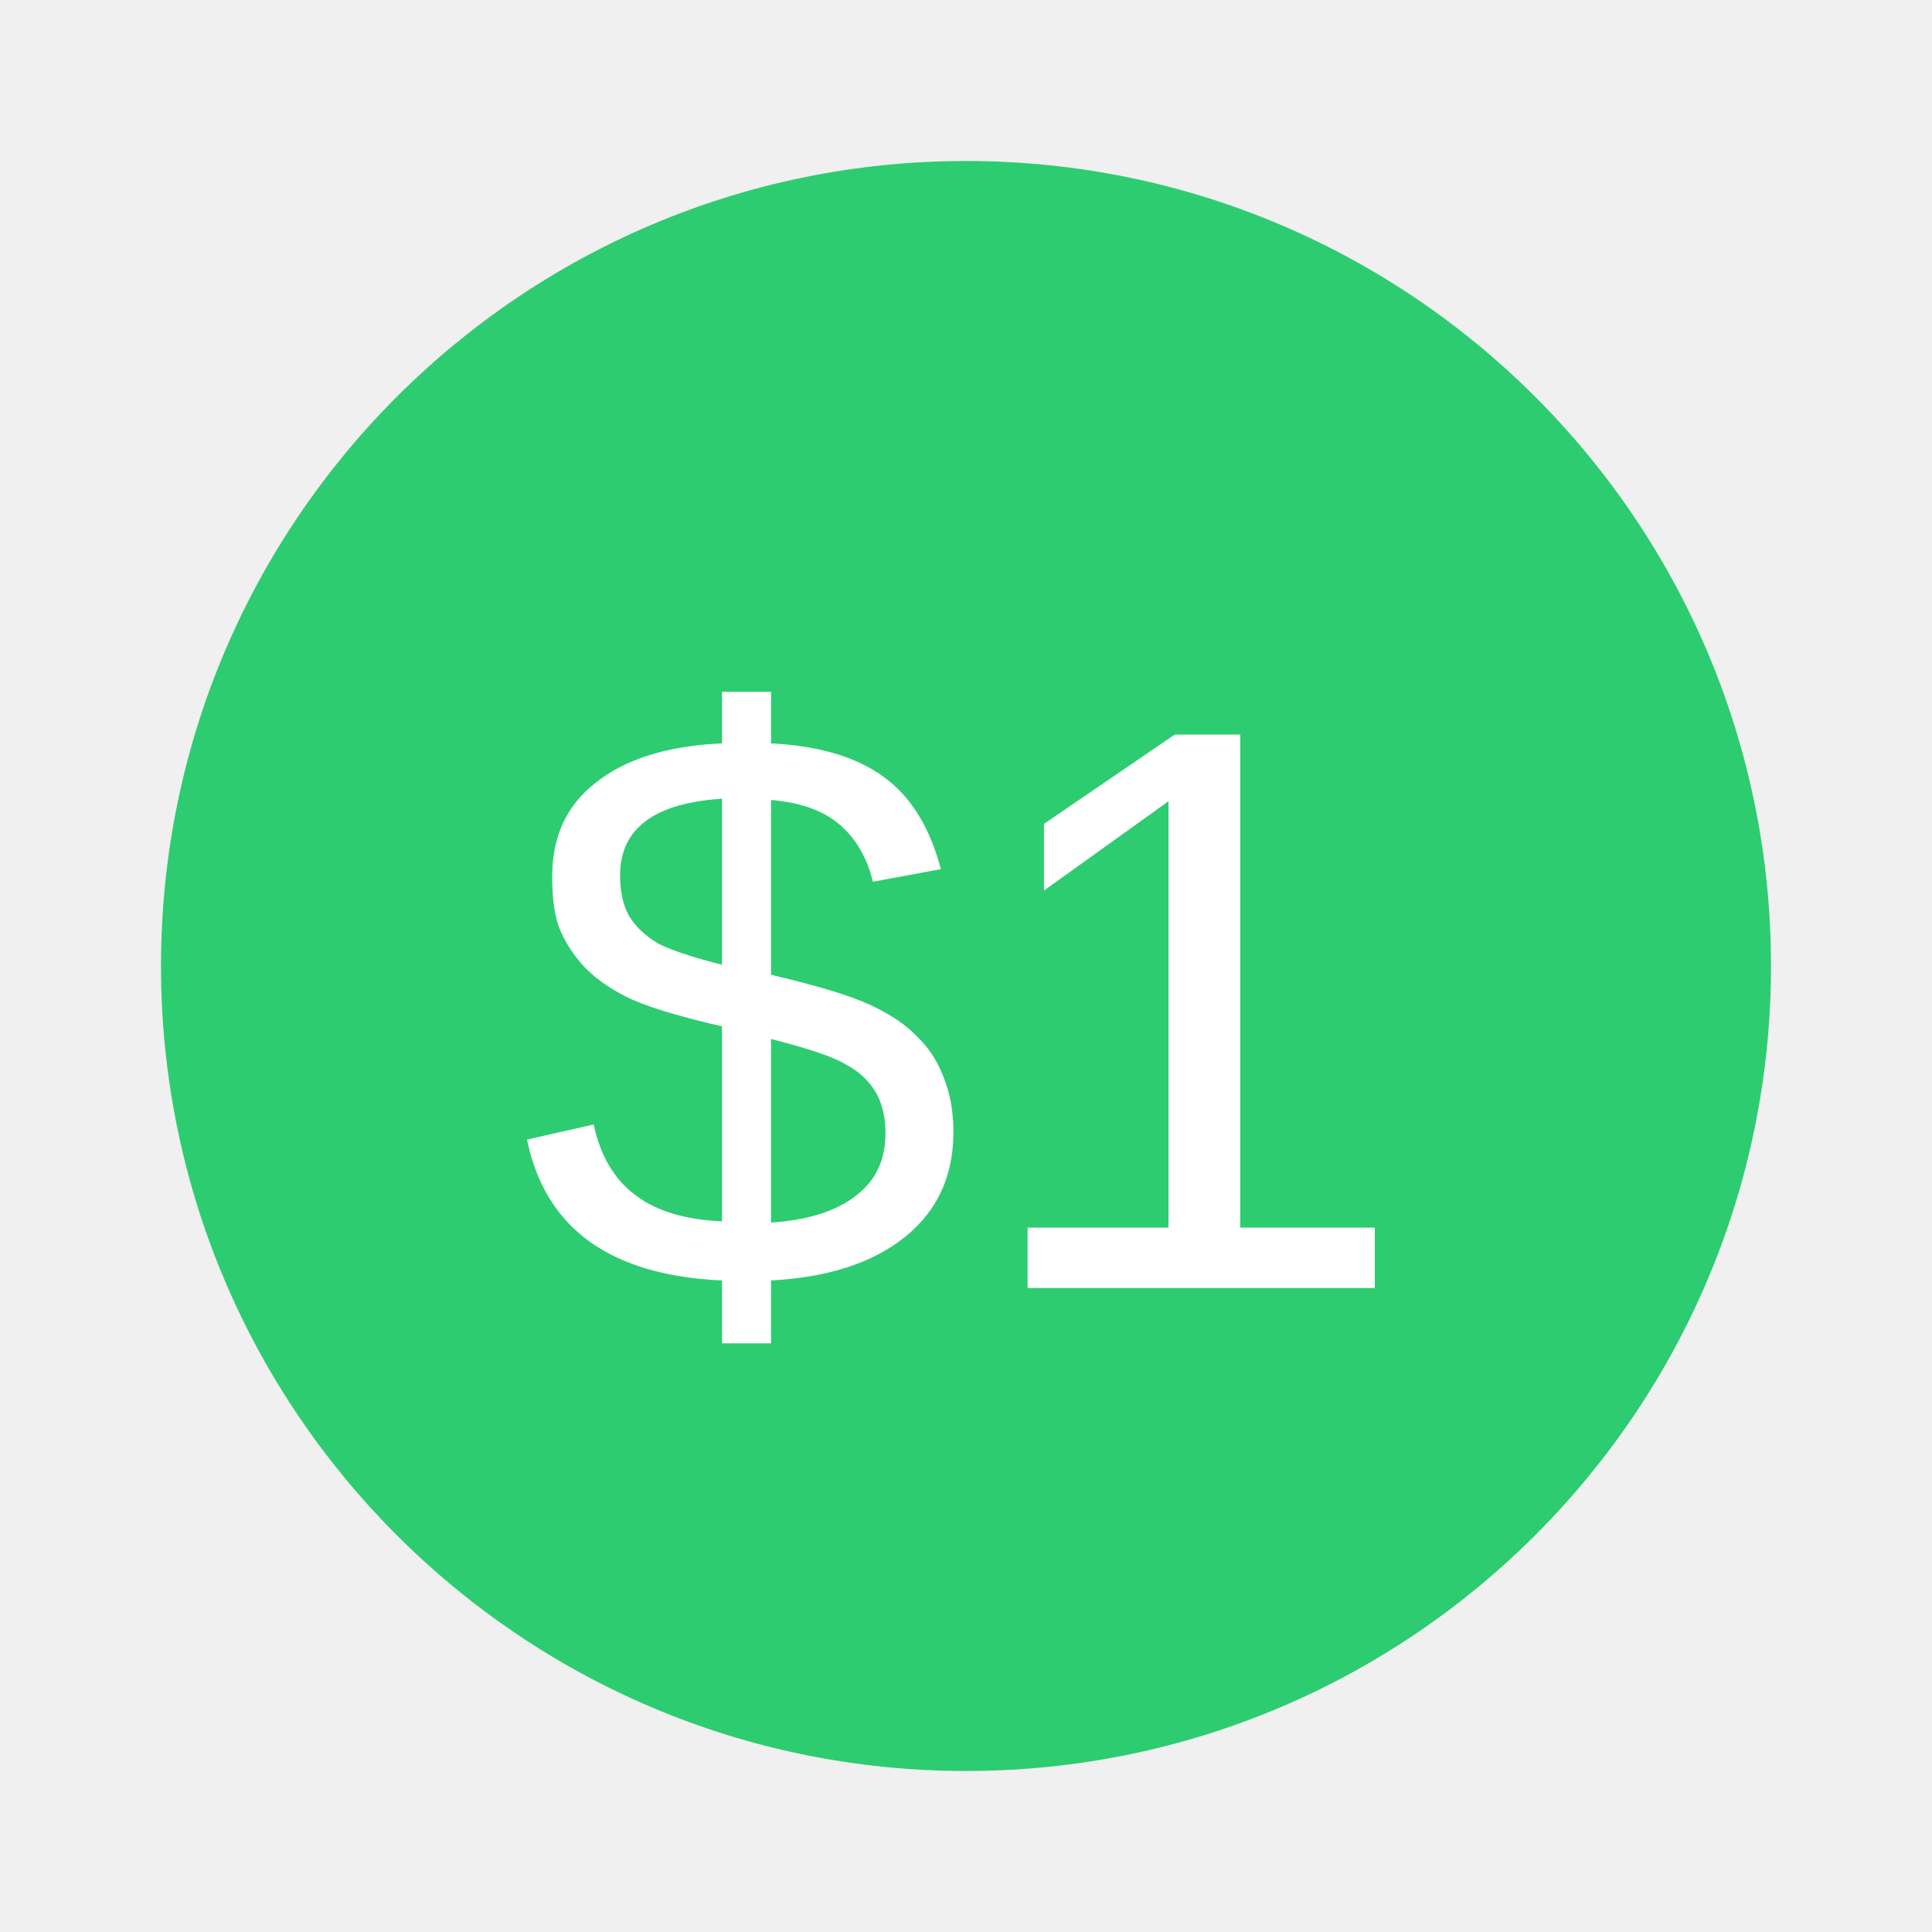
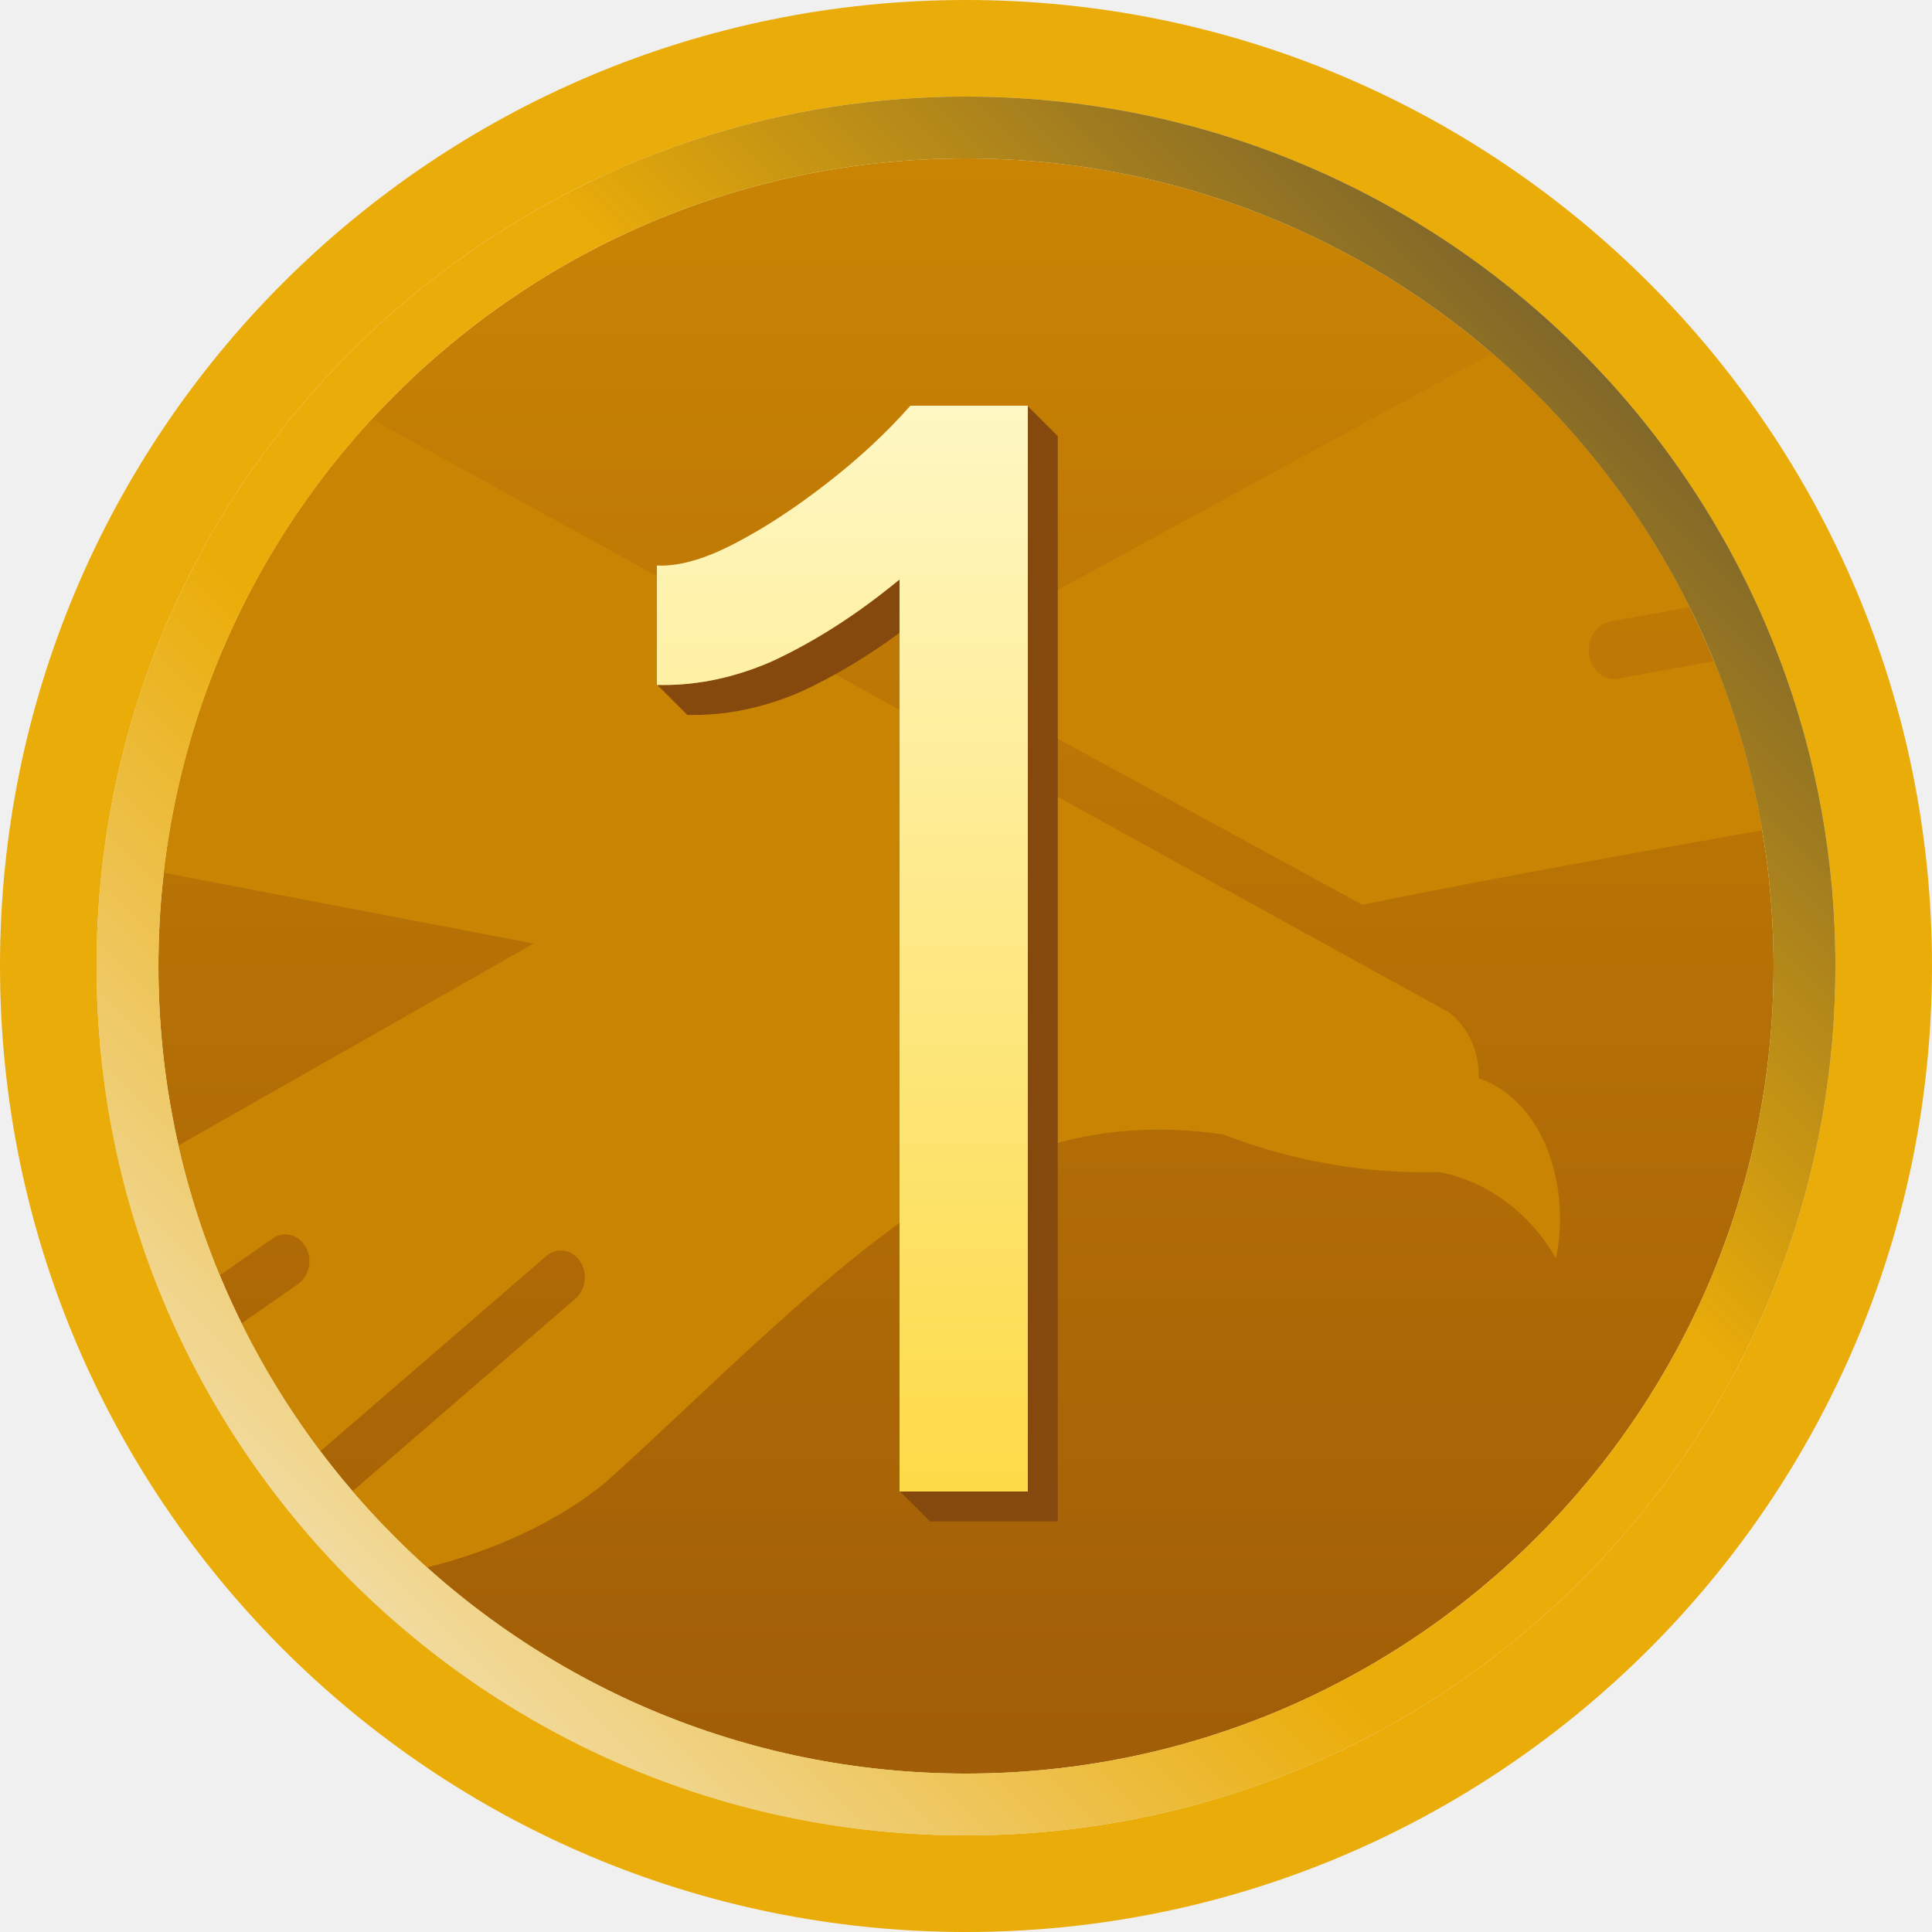
- <svg xmlns="http://www.w3.org/2000/svg" viewBox="0 0 24 24" fill="#2ecc71">
-   <circle cx="12" cy="12" r="10" fill="#2ecc71" />
-   <text x="12" y="16" font-size="10" text-anchor="middle" fill="#fff" font-family="Arial, sans-serif">$1</text>
+ <svg xmlns="http://www.w3.org/2000/svg" width="500" height="500" viewBox="0 0 500 500" fill="none">
+   <path fill-rule="evenodd" clip-rule="evenodd" d="M250 475C374.264 475 475 374.264 475 250C475 125.736 374.264 25 250 25C125.736 25 25 125.736 25 250C25 374.264 125.736 475 250 475ZM250 500C388.071 500 500 388.071 500 250C500 111.929 388.071 0 250 0C111.929 0 0 111.929 0 250C0 388.071 111.929 500 250 500Z" fill="#EAAC08" />
+   <circle cx="250" cy="250" r="209" fill="url(#paint0_linear_177_99)" />
+   <path d="M46.18 296.452L138.109 244.189L42.377 225.871C47.556 180.822 67.058 140.13 96.214 108.466C119.298 121.179 142.382 133.896 165.466 146.612C193.696 162.165 221.927 177.717 250.157 193.26L370.531 259.539L375.039 262.029C379.942 265.781 382.904 272.16 382.674 279.051C399.325 284.679 406.63 306.681 402.681 325.647C395.869 313.844 384.911 305.691 372.407 303.304C353.419 303.849 334.498 300.541 316.531 293.582C290.172 289.796 269.112 295.049 250.19 305.35C226.941 318.024 201.173 342.205 177.869 364.074C170.564 370.93 163.501 377.558 156.833 383.534C144.234 393.925 127.659 401.392 110.514 405.646C103.667 399.505 97.227 392.92 91.241 385.935L148.935 336.085C151.634 333.731 152.16 329.365 150.054 326.329C147.981 323.293 144.065 322.713 141.366 325.067L82.917 375.577C75.145 365.253 68.308 354.185 62.531 342.5L77.165 332.298C80.061 330.252 80.949 325.988 79.139 322.713C77.329 319.472 73.479 318.483 70.584 320.496L56.878 330.049C52.407 319.275 48.811 308.047 46.18 296.452Z" fill="#CA8404" />
+   <path d="M443.591 171.094C449.264 184.998 453.483 199.649 456.058 214.86C452.95 215.416 449.844 215.971 446.738 216.526L446.73 216.527C415.766 222.058 384.808 227.588 352.532 234.126L238.41 171.941L375.961 96.998C379.495 95.073 382.921 93.252 386.268 91.528C407.352 109.674 424.774 131.956 437.276 157.114L416.7 160.855C413.146 161.469 410.711 165.289 411.271 169.382C411.797 173.476 415.121 176.239 418.675 175.625L443.591 171.094Z" fill="#CA8404" />
+   <path fill-rule="evenodd" clip-rule="evenodd" d="M250 459C365.428 459 459 365.428 459 250C459 134.572 365.428 41 250 41C134.572 41 41 134.572 41 250C41 365.428 134.572 459 250 459ZM250 475C374.264 475 475 374.264 475 250C475 125.736 374.264 25 250 25C125.736 25 25 125.736 25 250C25 374.264 125.736 475 250 475Z" fill="#EAAC08" />
+   <path fill-rule="evenodd" clip-rule="evenodd" d="M250 459C365.428 459 459 365.428 459 250C459 134.572 365.428 41 250 41C134.572 41 41 134.572 41 250C41 365.428 134.572 459 250 459ZM250 475C374.264 475 475 374.264 475 250C475 125.736 374.264 25 250 25C125.736 25 25 125.736 25 250C25 374.264 125.736 475 250 475Z" fill="url(#paint1_linear_177_99)" />
+   <path fill-rule="evenodd" clip-rule="evenodd" d="M250 459C365.428 459 459 365.428 459 250C459 134.572 365.428 41 250 41C134.572 41 41 134.572 41 250C41 365.428 134.572 459 250 459ZM250 475C374.264 475 475 374.264 475 250C475 125.736 374.264 25 250 25C125.736 25 25 125.736 25 250C25 374.264 125.736 475 250 475Z" fill="url(#paint2_linear_177_99)" />
+   <path d="M232.8 149.98V163.77C224.42 169.96 215.93 175.03 207.35 178.99C198.07 183.01 188.78 185.03 179.5 185.03C178.92 185.03 178.33 185.03 177.75 185.01V184.77C177.67 184.77 177.58 184.77 177.5 184.76V184.52C177.42 184.52 177.33 184.52 177.25 184.51V184.27C177.17 184.27 177.08 184.27 177 184.26V184.02C176.92 184.02 176.83 184.02 176.75 184.01V183.77C176.67 183.77 176.58 183.77 176.5 183.76V183.52C176.42 183.52 176.33 183.52 176.25 183.51V183.27C176.17 183.27 176.08 183.27 176 183.26V183.02C175.92 183.02 175.83 183.02 175.75 183.01V182.77C175.67 182.77 175.58 182.77 175.5 182.76V182.52C175.42 182.52 175.33 182.52 175.25 182.51V182.27C175.17 182.27 175.08 182.27 175 182.26V182.02C174.92 182.02 174.83 182.02 174.75 182.01V181.77C174.67 181.77 174.58 181.77 174.5 181.76V181.52C174.42 181.52 174.33 181.52 174.25 181.51V181.27C174.17 181.27 174.08 181.27 174 181.26V181.02C173.92 181.02 173.83 181.02 173.75 181.01V180.77C173.67 180.77 173.58 180.77 173.5 180.76V180.52C173.42 180.52 173.33 180.52 173.25 180.51V180.27C173.17 180.27 173.08 180.27 173 180.26V180.02C172.92 180.02 172.83 180.02 172.75 180.01V179.77C172.67 179.77 172.58 179.77 172.5 179.76V179.52C172.42 179.52 172.33 179.52 172.25 179.51V179.27C172.17 179.27 172.08 179.27 172 179.26V179.02C171.92 179.02 171.83 179.02 171.75 179.01V178.77C171.67 178.77 171.58 178.77 171.5 178.76V178.52C171.42 178.52 171.33 178.52 171.25 178.51V178.27C171.17 178.27 171.08 178.27 171 178.26V178.02C170.92 178.02 170.83 178.02 170.75 178.01V177.77C170.67 177.77 170.58 177.77 170.5 177.76V177.52C170.42 177.52 170.33 177.52 170.25 177.51V177.26C170.75 177.28 171.25 177.28 171.75 177.28C181.03 177.28 190.32 175.26 199.6 171.24C209.47 166.69 219.2 160.67 228.8 153.17C230.14 152.12 231.48 151.06 232.8 149.98Z" fill="#85490E" />
+   <path d="M273.75 112.75V393.75H240.55V393.5H240.3V393.25H240.05V393H239.8V392.75H239.55V392.5H239.3V392.25H239.05V392H238.8V391.75H238.55V391.5H238.3V391.25H238.05V391H237.8V390.75H237.55V390.5H237.3V390.25H237.05V390H236.8V389.75H236.55V389.5H236.3V389.25H236.05V389H235.8V388.75H235.55V388.5H235.3V388.25H235.05V388H234.8V387.75H234.55V387.5H234.3V387.25H234.05V387H233.8V386.75H233.55V386.5H233.3V386.25H233.05V386H266V105.25H266.25V105.5H266.5V105.75H266.75V106H267V106.25H267.25V106.5H267.5V106.75H267.75V107H268V107.25H268.25V107.5H268.5V107.75H268.75V108H269V108.25H269.25V108.5H269.5V108.75H269.75V109H270V109.25H270.25V109.5H270.5V109.75H270.75V110H271V110.25H271.25V110.5H271.5V110.75H271.75V111H272V111.25H272.25V111.5H272.5V111.75H272.75V112H273V112.25H273.25V112.5H273.5V112.75H273.75Z" fill="#85490E" />
+   <path d="M266 105V386H232.8V163.77C232.88 163.71 232.72 163.83 232.8 163.77V149.98C231.48 151.06 230.14 152.12 228.8 153.17C219.2 160.67 209.47 166.69 199.6 171.24C190.32 175.26 181.03 177.28 171.75 177.28C171.25 177.28 170.75 177.28 170.25 177.26C170.17 177.27 170.08 177.26 170 177.26V146.35C170.35 146.38 170.71 146.38 171.07 146.38C176.44 146.38 182.76 144.49 190 140.73C197.74 136.72 205.74 131.5 214 125.07C222.27 118.65 229.47 111.96 235.6 105H266Z" fill="url(#paint3_linear_177_99)" />
+   <defs>
+     <linearGradient id="paint0_linear_177_99" x1="250" y1="41" x2="250" y2="459" gradientUnits="userSpaceOnUse">
+       <stop stop-color="#CA8404" />
+       <stop offset="1" stop-color="#A15D07" />
+     </linearGradient>
+     <linearGradient id="paint1_linear_177_99" x1="475" y1="25" x2="25" y2="475" gradientUnits="userSpaceOnUse">
+       <stop stop-color="#44403C" />
+       <stop offset="0.4" stop-color="#44403C" stop-opacity="0" />
+     </linearGradient>
+     <linearGradient id="paint2_linear_177_99" x1="475" y1="25" x2="25" y2="475" gradientUnits="userSpaceOnUse">
+       <stop offset="0.6" stop-color="#F5F5F4" stop-opacity="0" />
+       <stop offset="1" stop-color="#F5F5F4" />
+     </linearGradient>
+     <linearGradient id="paint3_linear_177_99" x1="218" y1="105" x2="218" y2="386" gradientUnits="userSpaceOnUse">
+       <stop stop-color="#FEF7C3" />
+       <stop offset="1" stop-color="#FDDA47" />
+     </linearGradient>
+   </defs>
</svg>
